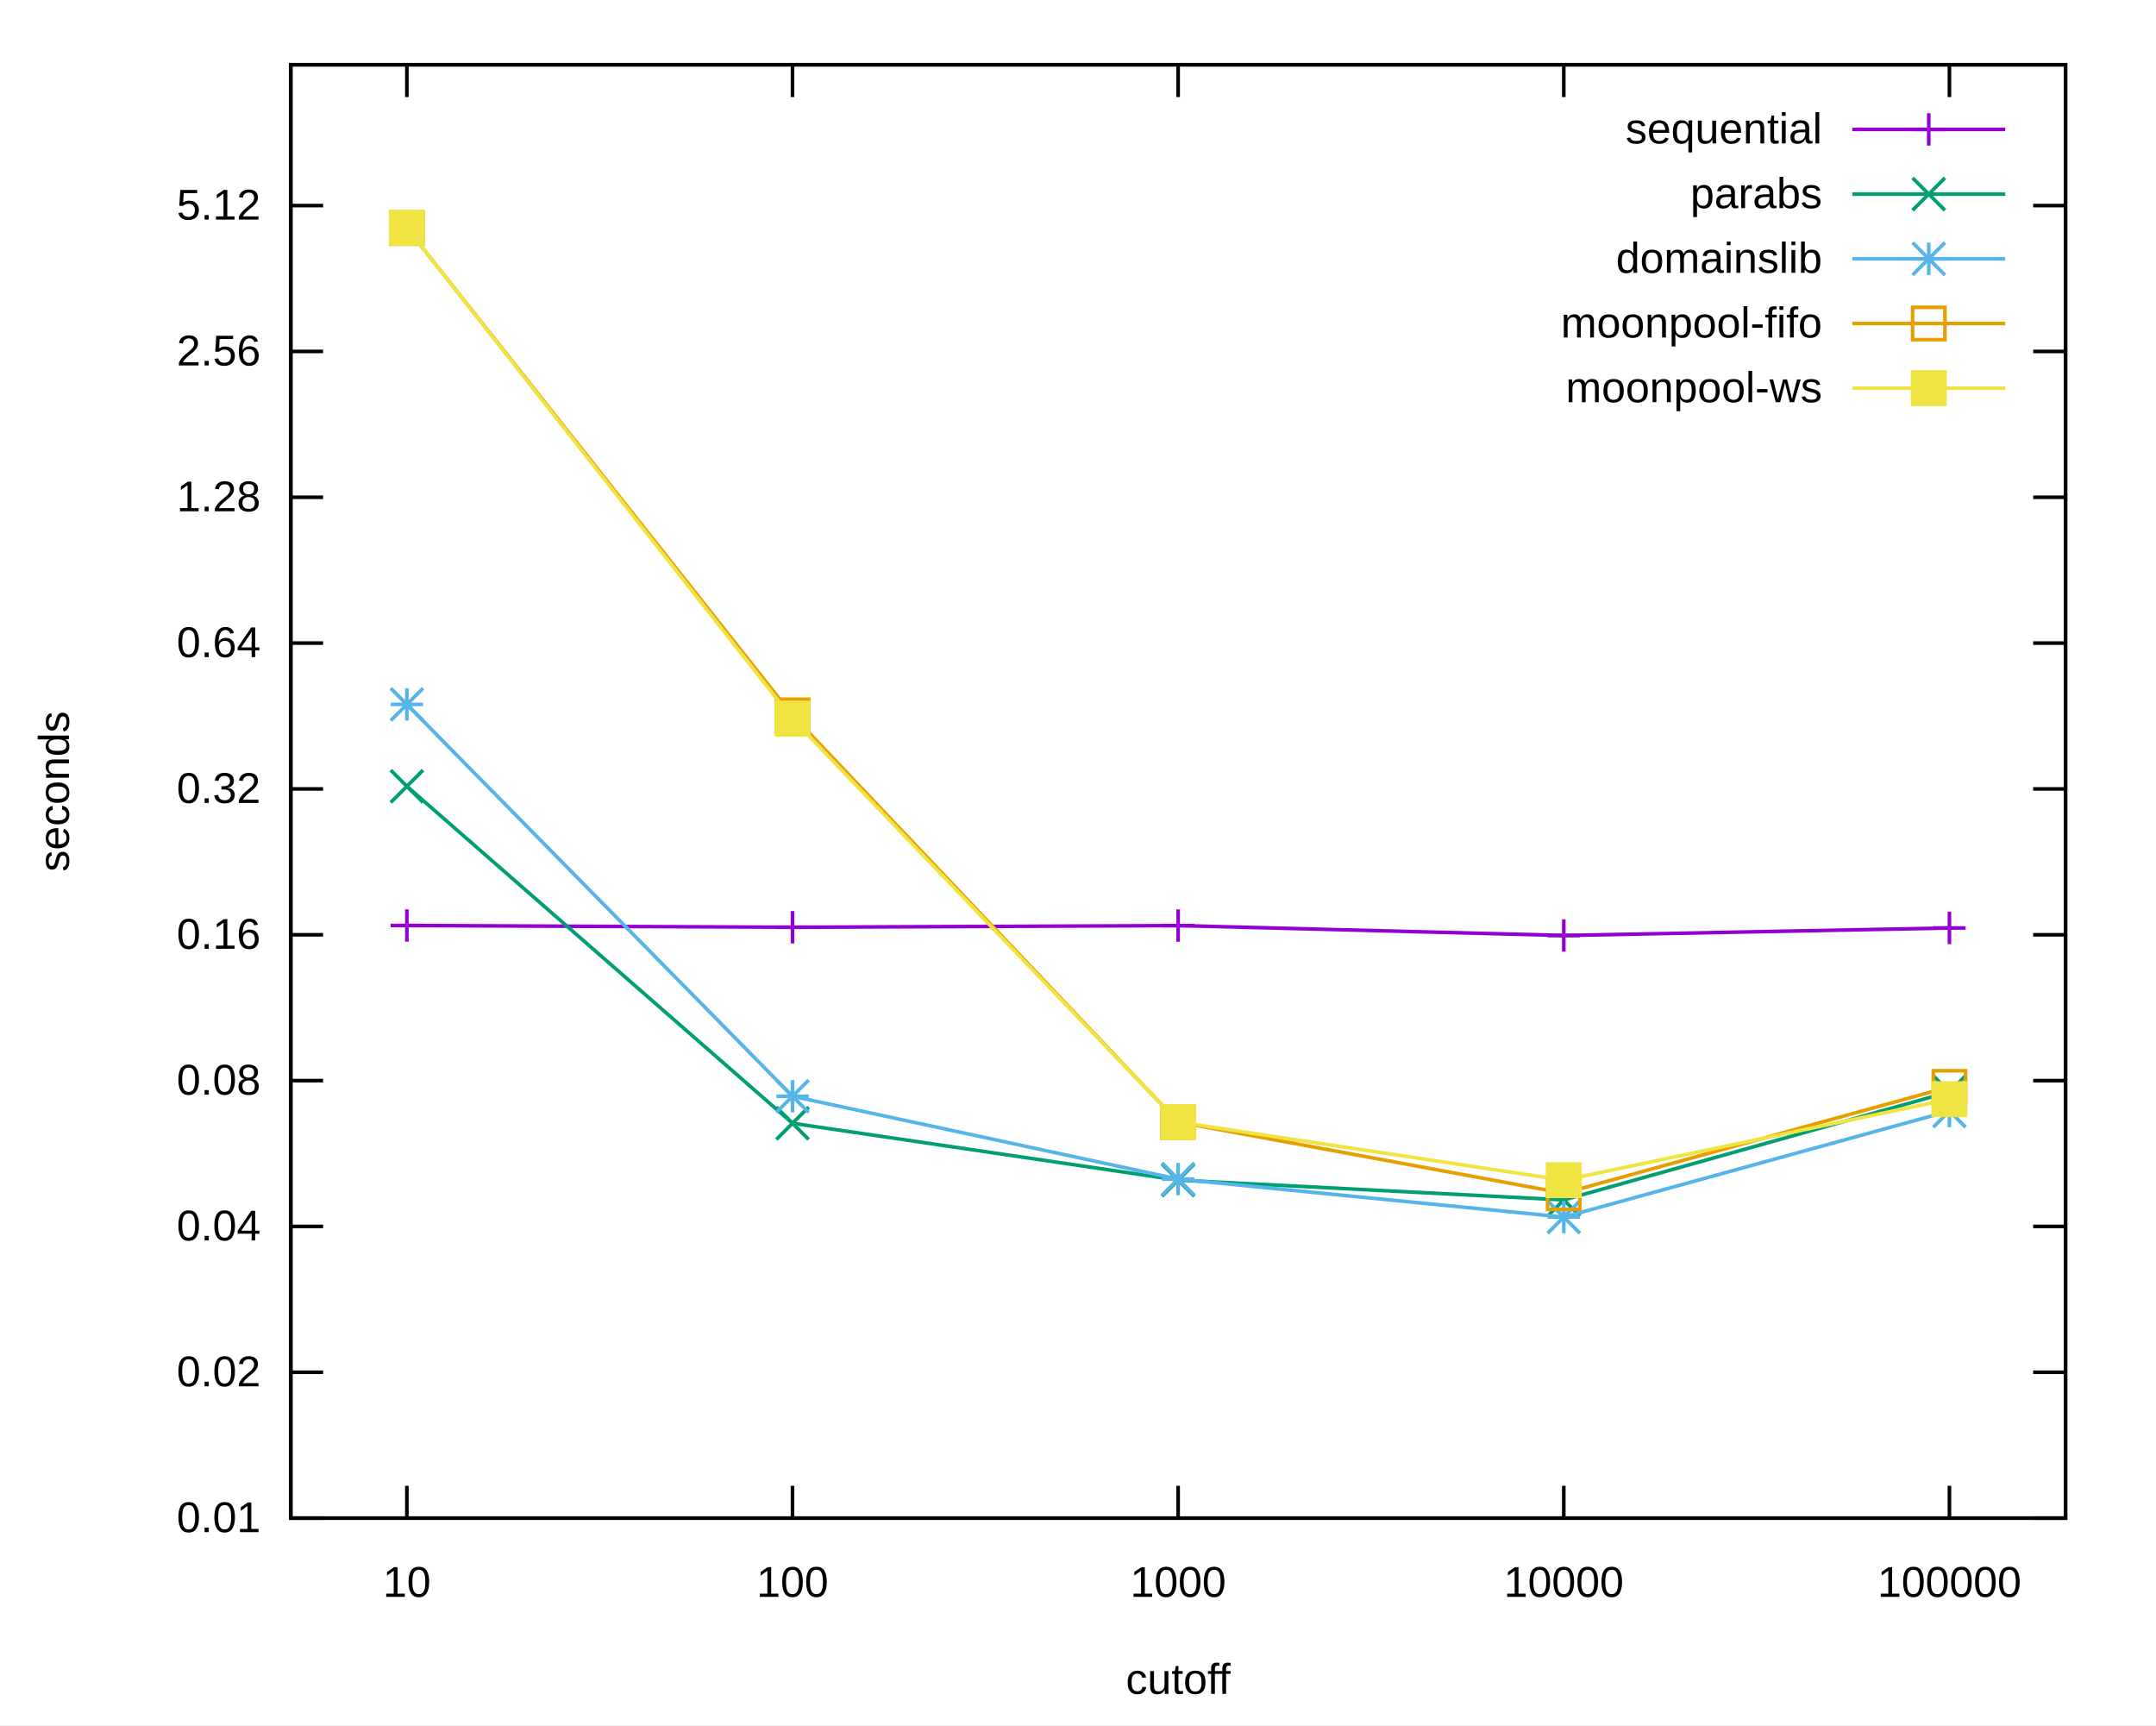
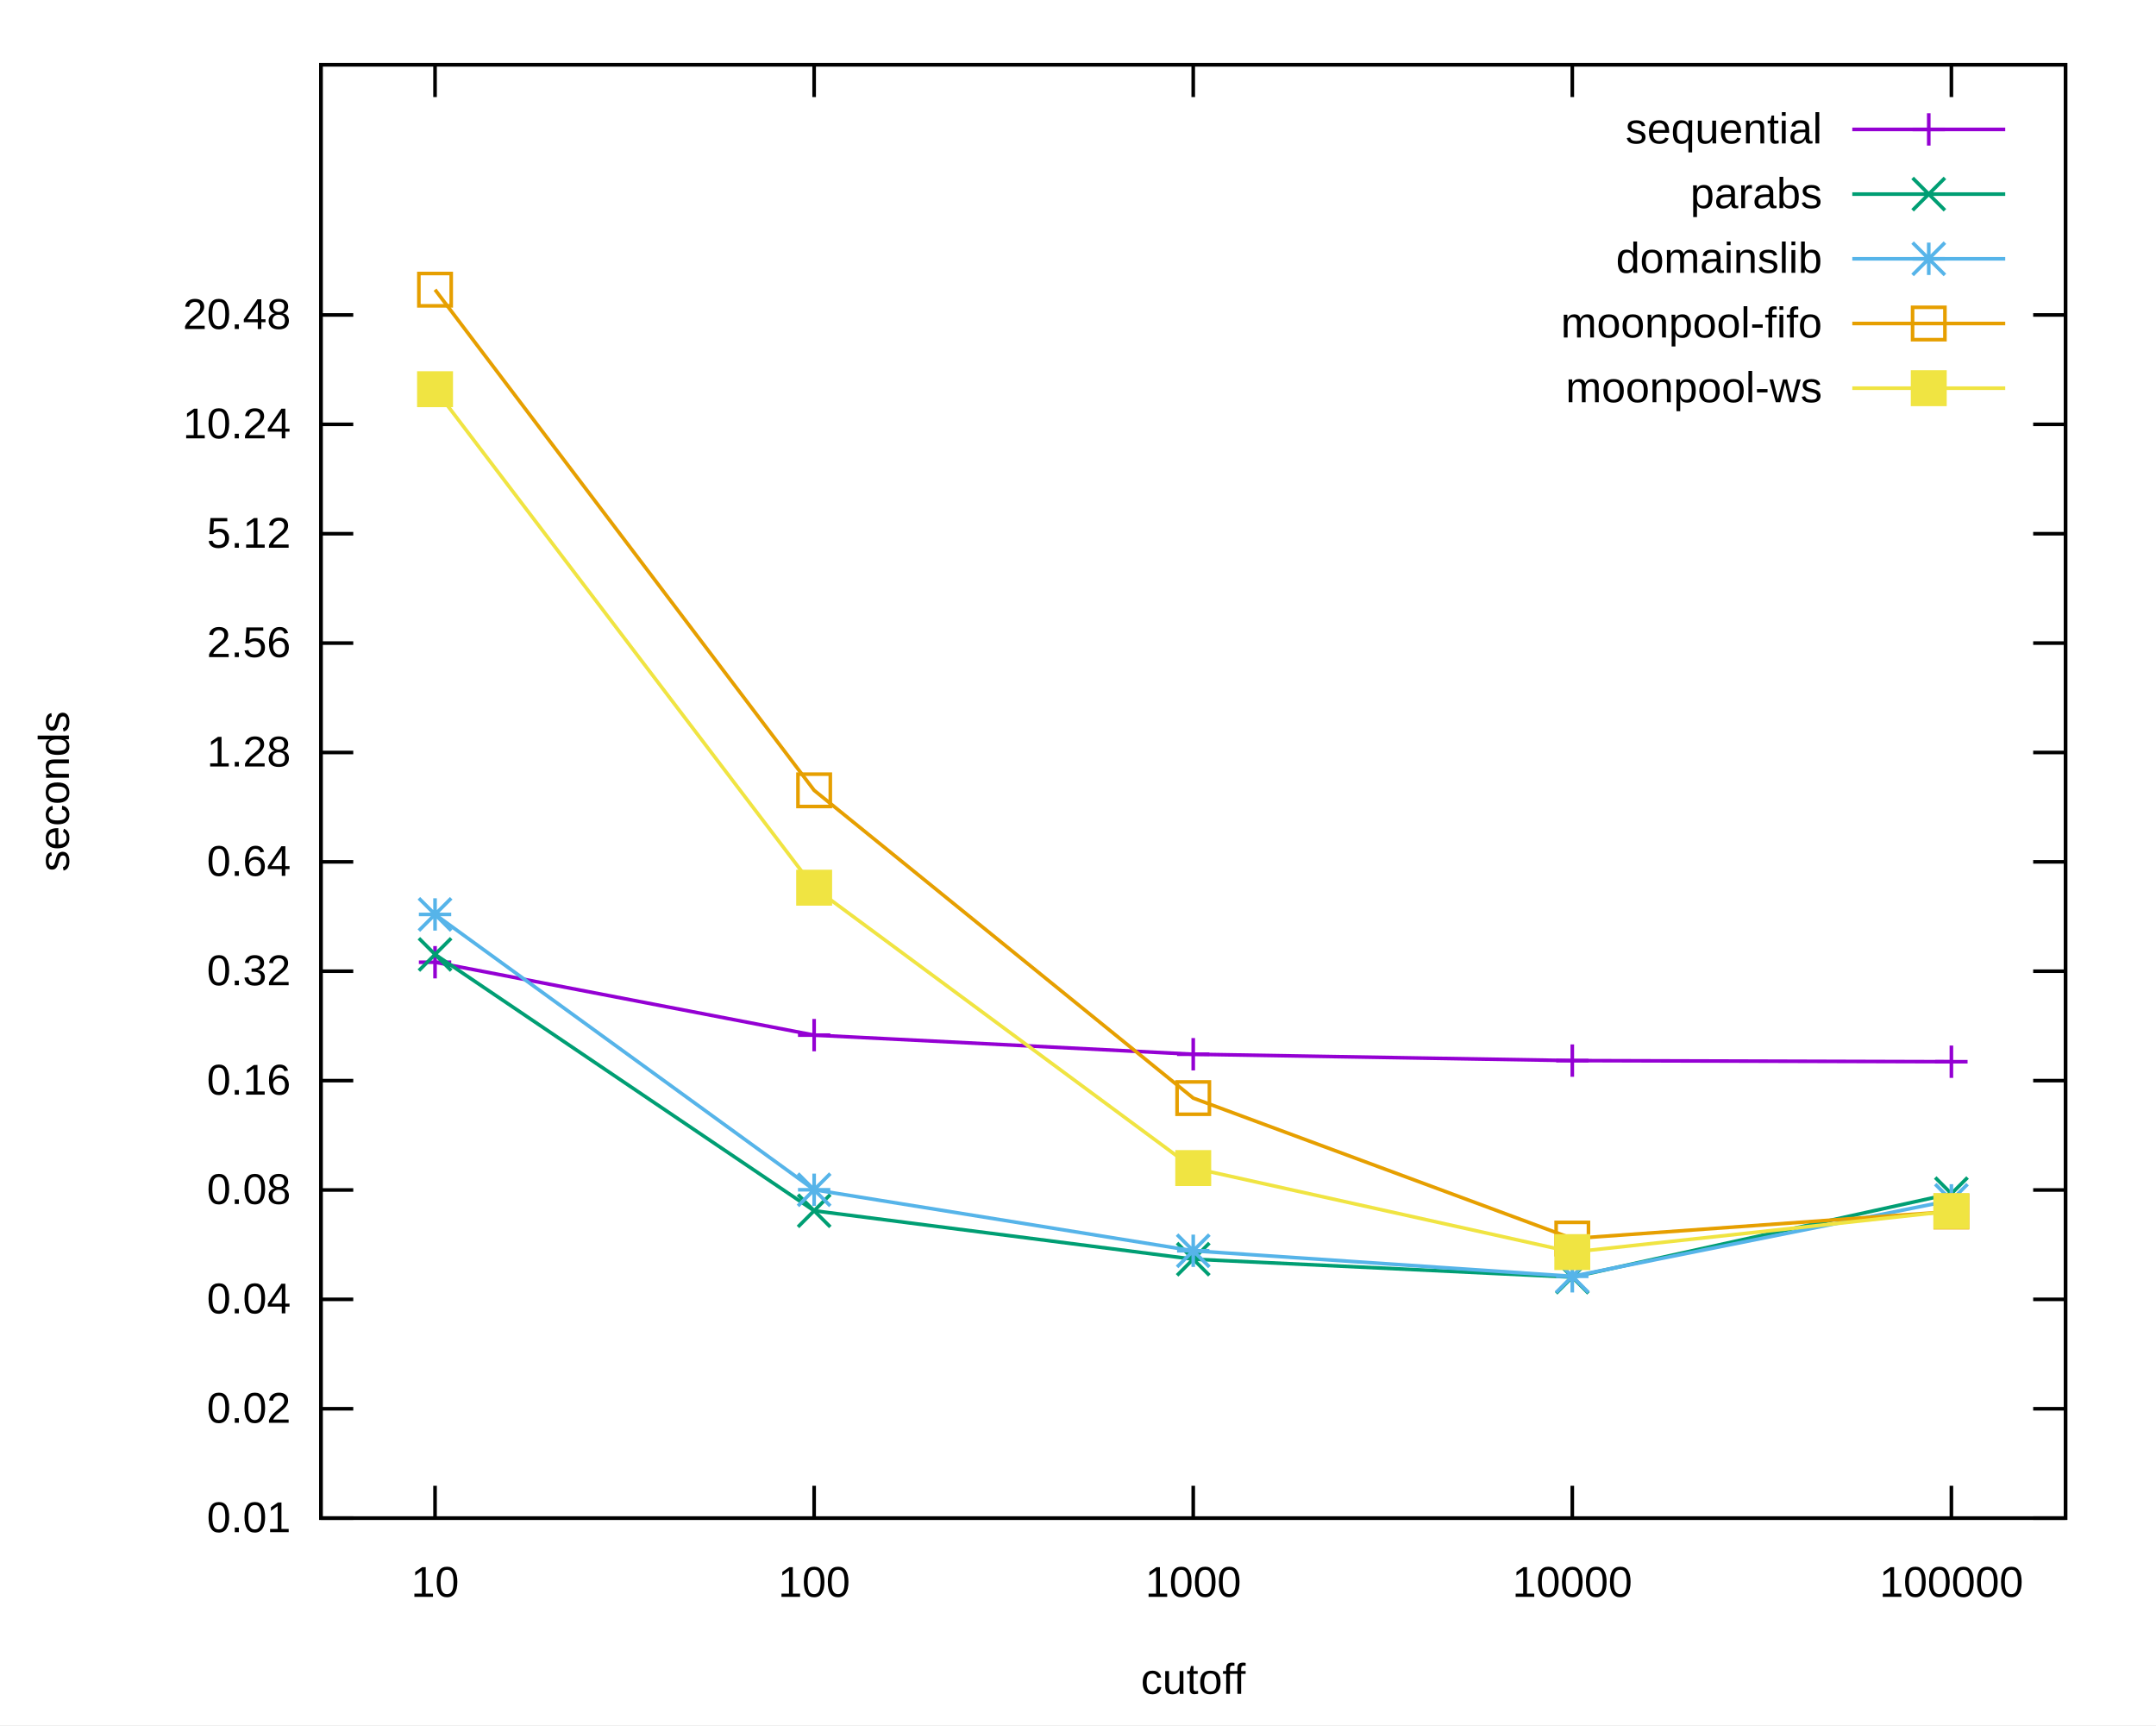
<svg xmlns="http://www.w3.org/2000/svg" xmlns:xlink="http://www.w3.org/1999/xlink" viewBox="0 0 600 480">
  <g id="gnuplot_canvas">
    <rect x="0" y="0" width="600" height="480" fill="#ffffff" />
    <defs>
      <circle id="gpDot" r="0.5" stroke-width="0.5" stroke="currentColor" />
      <path id="gpPt0" stroke-width="0.222" stroke="currentColor" d="M-1,0 h2 M0,-1 v2" />
      <path id="gpPt1" stroke-width="0.222" stroke="currentColor" d="M-1,-1 L1,1 M1,-1 L-1,1" />
      <path id="gpPt2" stroke-width="0.222" stroke="currentColor" d="M-1,0 L1,0 M0,-1 L0,1 M-1,-1 L1,1 M-1,1 L1,-1" />
      <rect id="gpPt3" stroke-width="0.222" stroke="currentColor" x="-1" y="-1" width="2" height="2" />
      <rect id="gpPt4" stroke-width="0.222" stroke="currentColor" fill="currentColor" x="-1" y="-1" width="2" height="2" />
      <circle id="gpPt5" stroke-width="0.222" stroke="currentColor" cx="0" cy="0" r="1" />
      <use xlink:href="#gpPt5" id="gpPt6" fill="currentColor" stroke="none" />
      <path id="gpPt7" stroke-width="0.222" stroke="currentColor" d="M0,-1.33 L-1.33,0.67 L1.33,0.67 z" />
      <use xlink:href="#gpPt7" id="gpPt8" fill="currentColor" stroke="none" />
      <use xlink:href="#gpPt7" id="gpPt9" stroke="currentColor" transform="rotate(180)" />
      <use xlink:href="#gpPt9" id="gpPt10" fill="currentColor" stroke="none" />
      <use xlink:href="#gpPt3" id="gpPt11" stroke="currentColor" transform="rotate(45)" />
      <use xlink:href="#gpPt11" id="gpPt12" fill="currentColor" stroke="none" />
      <path id="gpPt13" stroke-width="0.222" stroke="currentColor" d="M0,1.330 L1.265,0.411 L0.782,-1.067 L-0.782,-1.076 L-1.265,0.411 z" />
      <use xlink:href="#gpPt13" id="gpPt14" fill="currentColor" stroke="none" />
      <filter id="textbox" filterUnits="objectBoundingBox" x="0" y="0" height="1" width="1">
        <feFlood flood-color="#FFFFFF" flood-opacity="1" result="bgnd" />
        <feComposite in="SourceGraphic" in2="bgnd" operator="atop" />
      </filter>
      <filter id="greybox" filterUnits="objectBoundingBox" x="0" y="0" height="1" width="1">
        <feFlood flood-color="lightgrey" flood-opacity="1" result="grey" />
        <feComposite in="SourceGraphic" in2="grey" operator="atop" />
      </filter>
    </defs>
    <g fill="none" color="#FFFFFF" stroke="currentColor" stroke-width="1.00" stroke-linecap="butt" stroke-linejoin="miter">
</g>
    <g fill="none" color="black" stroke="currentColor" stroke-width="1.00" stroke-linecap="butt" stroke-linejoin="miter">
-       <path stroke="black" d="M80.92,422.40 L89.92,422.40 M574.82,422.40 L565.82,422.40  " />
-       <g transform="translate(72.53,426.30)" stroke="none" fill="black" font-family="Arial" font-size="12.00" text-anchor="end">
+       <path stroke="black" d="M89.31,422.40 L98.31,422.40 M574.82,422.40 L565.82,422.40  " />
+       <g transform="translate(80.92,426.30)" stroke="none" fill="black" font-family="Arial" font-size="12.00" text-anchor="end">
        <text>
          <tspan font-family="Arial"> 0.01</tspan>
        </text>
      </g>
    </g>
    <g fill="none" color="black" stroke="currentColor" stroke-width="1.00" stroke-linecap="butt" stroke-linejoin="miter">
-       <path stroke="black" d="M80.92,381.82 L89.92,381.82 M574.82,381.82 L565.82,381.82  " />
-       <g transform="translate(72.53,385.72)" stroke="none" fill="black" font-family="Arial" font-size="12.00" text-anchor="end">
+       <path stroke="black" d="M89.31,391.97 L98.31,391.97 M574.82,391.97 L565.82,391.97  " />
+       <g transform="translate(80.92,395.87)" stroke="none" fill="black" font-family="Arial" font-size="12.00" text-anchor="end">
        <text>
          <tspan font-family="Arial"> 0.02</tspan>
        </text>
      </g>
    </g>
    <g fill="none" color="black" stroke="currentColor" stroke-width="1.00" stroke-linecap="butt" stroke-linejoin="miter">
-       <path stroke="black" d="M80.92,341.24 L89.92,341.24 M574.82,341.24 L565.82,341.24  " />
-       <g transform="translate(72.53,345.14)" stroke="none" fill="black" font-family="Arial" font-size="12.00" text-anchor="end">
+       <path stroke="black" d="M89.31,361.53 L98.31,361.53 M574.82,361.53 L565.82,361.53  " />
+       <g transform="translate(80.92,365.43)" stroke="none" fill="black" font-family="Arial" font-size="12.00" text-anchor="end">
        <text>
          <tspan font-family="Arial"> 0.04</tspan>
        </text>
      </g>
    </g>
    <g fill="none" color="black" stroke="currentColor" stroke-width="1.00" stroke-linecap="butt" stroke-linejoin="miter">
-       <path stroke="black" d="M80.92,300.67 L89.92,300.67 M574.82,300.67 L565.82,300.67  " />
-       <g transform="translate(72.53,304.57)" stroke="none" fill="black" font-family="Arial" font-size="12.00" text-anchor="end">
+       <path stroke="black" d="M89.31,331.10 L98.31,331.10 M574.82,331.10 L565.82,331.10  " />
+       <g transform="translate(80.92,335.00)" stroke="none" fill="black" font-family="Arial" font-size="12.00" text-anchor="end">
        <text>
          <tspan font-family="Arial"> 0.08</tspan>
        </text>
      </g>
    </g>
    <g fill="none" color="black" stroke="currentColor" stroke-width="1.00" stroke-linecap="butt" stroke-linejoin="miter">
-       <path stroke="black" d="M80.92,260.09 L89.92,260.09 M574.82,260.09 L565.82,260.09  " />
-       <g transform="translate(72.53,263.99)" stroke="none" fill="black" font-family="Arial" font-size="12.00" text-anchor="end">
+       <path stroke="black" d="M89.31,300.67 L98.31,300.67 M574.82,300.67 L565.82,300.67  " />
+       <g transform="translate(80.92,304.57)" stroke="none" fill="black" font-family="Arial" font-size="12.00" text-anchor="end">
        <text>
          <tspan font-family="Arial"> 0.16</tspan>
        </text>
      </g>
    </g>
    <g fill="none" color="black" stroke="currentColor" stroke-width="1.00" stroke-linecap="butt" stroke-linejoin="miter">
-       <path stroke="black" d="M80.92,219.51 L89.92,219.51 M574.82,219.51 L565.82,219.51  " />
-       <g transform="translate(72.53,223.41)" stroke="none" fill="black" font-family="Arial" font-size="12.00" text-anchor="end">
+       <path stroke="black" d="M89.31,270.23 L98.31,270.23 M574.82,270.23 L565.82,270.23  " />
+       <g transform="translate(80.92,274.13)" stroke="none" fill="black" font-family="Arial" font-size="12.00" text-anchor="end">
        <text>
          <tspan font-family="Arial"> 0.32</tspan>
        </text>
      </g>
    </g>
    <g fill="none" color="black" stroke="currentColor" stroke-width="1.00" stroke-linecap="butt" stroke-linejoin="miter">
-       <path stroke="black" d="M80.92,178.93 L89.92,178.93 M574.82,178.93 L565.82,178.93  " />
-       <g transform="translate(72.53,182.83)" stroke="none" fill="black" font-family="Arial" font-size="12.00" text-anchor="end">
+       <path stroke="black" d="M89.31,239.80 L98.31,239.80 M574.82,239.80 L565.82,239.80  " />
+       <g transform="translate(80.92,243.70)" stroke="none" fill="black" font-family="Arial" font-size="12.00" text-anchor="end">
        <text>
          <tspan font-family="Arial"> 0.64</tspan>
        </text>
      </g>
    </g>
    <g fill="none" color="black" stroke="currentColor" stroke-width="1.00" stroke-linecap="butt" stroke-linejoin="miter">
-       <path stroke="black" d="M80.92,138.36 L89.92,138.36 M574.82,138.36 L565.82,138.36  " />
-       <g transform="translate(72.53,142.26)" stroke="none" fill="black" font-family="Arial" font-size="12.00" text-anchor="end">
+       <path stroke="black" d="M89.31,209.37 L98.31,209.37 M574.82,209.37 L565.82,209.37  " />
+       <g transform="translate(80.92,213.27)" stroke="none" fill="black" font-family="Arial" font-size="12.00" text-anchor="end">
        <text>
          <tspan font-family="Arial"> 1.28</tspan>
        </text>
      </g>
    </g>
    <g fill="none" color="black" stroke="currentColor" stroke-width="1.00" stroke-linecap="butt" stroke-linejoin="miter">
-       <path stroke="black" d="M80.92,97.78 L89.92,97.78 M574.82,97.78 L565.82,97.78  " />
-       <g transform="translate(72.53,101.68)" stroke="none" fill="black" font-family="Arial" font-size="12.00" text-anchor="end">
+       <path stroke="black" d="M89.31,178.93 L98.31,178.93 M574.82,178.93 L565.82,178.93  " />
+       <g transform="translate(80.92,182.83)" stroke="none" fill="black" font-family="Arial" font-size="12.00" text-anchor="end">
        <text>
          <tspan font-family="Arial"> 2.56</tspan>
        </text>
      </g>
    </g>
    <g fill="none" color="black" stroke="currentColor" stroke-width="1.00" stroke-linecap="butt" stroke-linejoin="miter">
-       <path stroke="black" d="M80.92,57.20 L89.92,57.20 M574.82,57.20 L565.82,57.20  " />
-       <g transform="translate(72.53,61.10)" stroke="none" fill="black" font-family="Arial" font-size="12.00" text-anchor="end">
+       <path stroke="black" d="M89.31,148.50 L98.31,148.50 M574.82,148.50 L565.82,148.50  " />
+       <g transform="translate(80.92,152.40)" stroke="none" fill="black" font-family="Arial" font-size="12.00" text-anchor="end">
        <text>
          <tspan font-family="Arial"> 5.12</tspan>
        </text>
      </g>
    </g>
    <g fill="none" color="black" stroke="currentColor" stroke-width="1.00" stroke-linecap="butt" stroke-linejoin="miter">
-       <path stroke="black" d="M113.23,422.40 L113.23,413.40 M113.23,18.01 L113.23,27.01  " />
-       <g transform="translate(113.23,444.30)" stroke="none" fill="black" font-family="Arial" font-size="12.00" text-anchor="middle">
+       <path stroke="black" d="M89.31,118.07 L98.31,118.07 M574.82,118.07 L565.82,118.07  " />
+       <g transform="translate(80.92,121.97)" stroke="none" fill="black" font-family="Arial" font-size="12.00" text-anchor="end">
+         <text>
+           <tspan font-family="Arial"> 10.24</tspan>
+         </text>
+       </g>
+     </g>
+     <g fill="none" color="black" stroke="currentColor" stroke-width="1.00" stroke-linecap="butt" stroke-linejoin="miter">
+       <path stroke="black" d="M89.31,87.63 L98.31,87.63 M574.82,87.63 L565.82,87.63  " />
+       <g transform="translate(80.92,91.53)" stroke="none" fill="black" font-family="Arial" font-size="12.00" text-anchor="end">
+         <text>
+           <tspan font-family="Arial"> 20.48</tspan>
+         </text>
+       </g>
+     </g>
+     <g fill="none" color="black" stroke="currentColor" stroke-width="1.00" stroke-linecap="butt" stroke-linejoin="miter">
+       <path stroke="black" d="M121.07,422.40 L121.07,413.40 M121.07,18.01 L121.07,27.01  " />
+       <g transform="translate(121.07,444.30)" stroke="none" fill="black" font-family="Arial" font-size="12.00" text-anchor="middle">
        <text>
          <tspan font-family="Arial"> 10</tspan>
        </text>
      </g>
    </g>
    <g fill="none" color="black" stroke="currentColor" stroke-width="1.00" stroke-linecap="butt" stroke-linejoin="miter">
-       <path stroke="black" d="M220.55,422.40 L220.55,413.40 M220.55,18.01 L220.55,27.01  " />
-       <g transform="translate(220.55,444.30)" stroke="none" fill="black" font-family="Arial" font-size="12.00" text-anchor="middle">
+       <path stroke="black" d="M226.57,422.40 L226.57,413.40 M226.57,18.01 L226.57,27.01  " />
+       <g transform="translate(226.57,444.30)" stroke="none" fill="black" font-family="Arial" font-size="12.00" text-anchor="middle">
        <text>
          <tspan font-family="Arial"> 100</tspan>
        </text>
      </g>
    </g>
    <g fill="none" color="black" stroke="currentColor" stroke-width="1.00" stroke-linecap="butt" stroke-linejoin="miter">
-       <path stroke="black" d="M327.87,422.40 L327.87,413.40 M327.87,18.01 L327.87,27.01  " />
-       <g transform="translate(327.87,444.30)" stroke="none" fill="black" font-family="Arial" font-size="12.00" text-anchor="middle">
+       <path stroke="black" d="M332.07,422.40 L332.07,413.40 M332.07,18.01 L332.07,27.01  " />
+       <g transform="translate(332.07,444.30)" stroke="none" fill="black" font-family="Arial" font-size="12.00" text-anchor="middle">
        <text>
          <tspan font-family="Arial"> 1000</tspan>
        </text>
      </g>
    </g>
    <g fill="none" color="black" stroke="currentColor" stroke-width="1.00" stroke-linecap="butt" stroke-linejoin="miter">
-       <path stroke="black" d="M435.19,422.40 L435.19,413.40 M435.19,18.01 L435.19,27.01  " />
-       <g transform="translate(435.19,444.30)" stroke="none" fill="black" font-family="Arial" font-size="12.00" text-anchor="middle">
+       <path stroke="black" d="M437.56,422.40 L437.56,413.40 M437.56,18.01 L437.56,27.01  " />
+       <g transform="translate(437.56,444.30)" stroke="none" fill="black" font-family="Arial" font-size="12.00" text-anchor="middle">
        <text>
          <tspan font-family="Arial"> 10000</tspan>
        </text>
      </g>
    </g>
    <g fill="none" color="black" stroke="currentColor" stroke-width="1.00" stroke-linecap="butt" stroke-linejoin="miter">
-       <path stroke="black" d="M542.51,422.40 L542.51,413.40 M542.51,18.01 L542.51,27.01  " />
-       <g transform="translate(542.51,444.30)" stroke="none" fill="black" font-family="Arial" font-size="12.00" text-anchor="middle">
+       <path stroke="black" d="M543.06,422.40 L543.06,413.40 M543.06,18.01 L543.06,27.01  " />
+       <g transform="translate(543.06,444.30)" stroke="none" fill="black" font-family="Arial" font-size="12.00" text-anchor="middle">
        <text>
          <tspan font-family="Arial"> 100000</tspan>
        </text>
      </g>
    </g>
    <g fill="none" color="black" stroke="currentColor" stroke-width="1.00" stroke-linecap="butt" stroke-linejoin="miter">
</g>
    <g fill="none" color="black" stroke="currentColor" stroke-width="1.00" stroke-linecap="butt" stroke-linejoin="miter">
-       <path stroke="black" d="M80.92,18.01 L80.92,422.40 L574.82,422.40 L574.82,18.01 L80.92,18.01 Z  " />
+       <path stroke="black" d="M89.31,18.01 L89.31,422.40 L574.82,422.40 L574.82,18.01 L89.31,18.01 Z  " />
    </g>
    <g fill="none" color="black" stroke="currentColor" stroke-width="1.00" stroke-linecap="butt" stroke-linejoin="miter">
</g>
    <g id="gnuplot_plot_1">
      <g fill="none" color="black" stroke="currentColor" stroke-width="1.00" stroke-linecap="butt" stroke-linejoin="miter">
        <g transform="translate(507.09,39.91)" stroke="none" fill="black" font-family="Arial" font-size="12.00" text-anchor="end">
          <text>
            <tspan font-family="Arial">sequential</tspan>
          </text>
        </g>
      </g>
      <g fill="none" color="black" stroke="currentColor" stroke-width="1.00" stroke-linecap="butt" stroke-linejoin="miter">
-         <path stroke="rgb(148,   0, 211)" d="M515.48,36.01 L558.04,36.01 M113.23,257.51 L220.55,258.00 L327.87,257.53 L435.19,260.29 L542.51,258.20  " />
-         <use xlink:href="#gpPt0" transform="translate(113.23,257.51) scale(4.50)" color="rgb(148,   0, 211)" />
-         <use xlink:href="#gpPt0" transform="translate(220.55,258.00) scale(4.50)" color="rgb(148,   0, 211)" />
-         <use xlink:href="#gpPt0" transform="translate(327.87,257.53) scale(4.50)" color="rgb(148,   0, 211)" />
-         <use xlink:href="#gpPt0" transform="translate(435.19,260.29) scale(4.50)" color="rgb(148,   0, 211)" />
-         <use xlink:href="#gpPt0" transform="translate(542.51,258.20) scale(4.50)" color="rgb(148,   0, 211)" />
+         <path stroke="rgb(148,   0, 211)" d="M515.48,36.01 L558.04,36.01 M121.07,267.73 L226.57,288.01 L332.07,293.33 L437.56,295.10 L543.06,295.41  " />
+         <use xlink:href="#gpPt0" transform="translate(121.07,267.73) scale(4.50)" color="rgb(148,   0, 211)" />
+         <use xlink:href="#gpPt0" transform="translate(226.57,288.01) scale(4.50)" color="rgb(148,   0, 211)" />
+         <use xlink:href="#gpPt0" transform="translate(332.07,293.33) scale(4.50)" color="rgb(148,   0, 211)" />
+         <use xlink:href="#gpPt0" transform="translate(437.56,295.10) scale(4.50)" color="rgb(148,   0, 211)" />
+         <use xlink:href="#gpPt0" transform="translate(543.06,295.41) scale(4.50)" color="rgb(148,   0, 211)" />
        <use xlink:href="#gpPt0" transform="translate(536.76,36.01) scale(4.50)" color="rgb(148,   0, 211)" />
      </g>
    </g>
    <g id="gnuplot_plot_2">
      <g fill="none" color="black" stroke="currentColor" stroke-width="1.00" stroke-linecap="butt" stroke-linejoin="miter">
        <g transform="translate(507.09,57.91)" stroke="none" fill="black" font-family="Arial" font-size="12.00" text-anchor="end">
          <text>
            <tspan font-family="Arial">parabs</tspan>
          </text>
        </g>
      </g>
      <g fill="none" color="black" stroke="currentColor" stroke-width="1.00" stroke-linecap="butt" stroke-linejoin="miter">
-         <path stroke="rgb(  0, 158, 115)" d="M515.48,54.01 L558.04,54.01 M113.23,218.78 L220.55,312.54 L327.87,328.35 L435.19,333.86 L542.51,303.82  " />
-         <use xlink:href="#gpPt1" transform="translate(113.23,218.78) scale(4.50)" color="rgb(  0, 158, 115)" />
-         <use xlink:href="#gpPt1" transform="translate(220.55,312.54) scale(4.50)" color="rgb(  0, 158, 115)" />
-         <use xlink:href="#gpPt1" transform="translate(327.87,328.35) scale(4.50)" color="rgb(  0, 158, 115)" />
-         <use xlink:href="#gpPt1" transform="translate(435.19,333.86) scale(4.50)" color="rgb(  0, 158, 115)" />
-         <use xlink:href="#gpPt1" transform="translate(542.51,303.82) scale(4.50)" color="rgb(  0, 158, 115)" />
+         <path stroke="rgb(  0, 158, 115)" d="M515.48,54.01 L558.04,54.01 M121.07,265.56 L226.57,336.88 L332.07,350.35 L437.56,355.35 L543.06,332.13  " />
+         <use xlink:href="#gpPt1" transform="translate(121.07,265.56) scale(4.50)" color="rgb(  0, 158, 115)" />
+         <use xlink:href="#gpPt1" transform="translate(226.57,336.88) scale(4.50)" color="rgb(  0, 158, 115)" />
+         <use xlink:href="#gpPt1" transform="translate(332.07,350.35) scale(4.50)" color="rgb(  0, 158, 115)" />
+         <use xlink:href="#gpPt1" transform="translate(437.56,355.35) scale(4.50)" color="rgb(  0, 158, 115)" />
+         <use xlink:href="#gpPt1" transform="translate(543.06,332.13) scale(4.50)" color="rgb(  0, 158, 115)" />
        <use xlink:href="#gpPt1" transform="translate(536.76,54.01) scale(4.50)" color="rgb(  0, 158, 115)" />
      </g>
    </g>
    <g id="gnuplot_plot_3">
      <g fill="none" color="black" stroke="currentColor" stroke-width="1.00" stroke-linecap="butt" stroke-linejoin="miter">
        <g transform="translate(507.09,75.91)" stroke="none" fill="black" font-family="Arial" font-size="12.00" text-anchor="end">
          <text>
            <tspan font-family="Arial">domainslib</tspan>
          </text>
        </g>
      </g>
      <g fill="none" color="black" stroke="currentColor" stroke-width="1.00" stroke-linecap="butt" stroke-linejoin="miter">
-         <path stroke="rgb( 86, 180, 233)" d="M515.48,72.01 L558.04,72.01 M113.23,196.00 L220.55,305.02 L327.87,328.07 L435.19,338.64 L542.51,309.13  " />
-         <use xlink:href="#gpPt2" transform="translate(113.23,196.00) scale(4.50)" color="rgb( 86, 180, 233)" />
-         <use xlink:href="#gpPt2" transform="translate(220.55,305.02) scale(4.50)" color="rgb( 86, 180, 233)" />
-         <use xlink:href="#gpPt2" transform="translate(327.87,328.07) scale(4.50)" color="rgb( 86, 180, 233)" />
-         <use xlink:href="#gpPt2" transform="translate(435.19,338.64) scale(4.50)" color="rgb( 86, 180, 233)" />
-         <use xlink:href="#gpPt2" transform="translate(542.51,309.13) scale(4.50)" color="rgb( 86, 180, 233)" />
+         <path stroke="rgb( 86, 180, 233)" d="M515.48,72.01 L558.04,72.01 M121.07,254.43 L226.57,331.04 L332.07,348.02 L437.56,355.12 L543.06,333.99  " />
+         <use xlink:href="#gpPt2" transform="translate(121.07,254.43) scale(4.50)" color="rgb( 86, 180, 233)" />
+         <use xlink:href="#gpPt2" transform="translate(226.57,331.04) scale(4.50)" color="rgb( 86, 180, 233)" />
+         <use xlink:href="#gpPt2" transform="translate(332.07,348.02) scale(4.50)" color="rgb( 86, 180, 233)" />
+         <use xlink:href="#gpPt2" transform="translate(437.56,355.12) scale(4.50)" color="rgb( 86, 180, 233)" />
+         <use xlink:href="#gpPt2" transform="translate(543.06,333.99) scale(4.50)" color="rgb( 86, 180, 233)" />
        <use xlink:href="#gpPt2" transform="translate(536.76,72.01) scale(4.50)" color="rgb( 86, 180, 233)" />
      </g>
    </g>
    <g id="gnuplot_plot_4">
      <g fill="none" color="black" stroke="currentColor" stroke-width="1.00" stroke-linecap="butt" stroke-linejoin="miter">
        <g transform="translate(507.09,93.91)" stroke="none" fill="black" font-family="Arial" font-size="12.00" text-anchor="end">
          <text>
            <tspan font-family="Arial">moonpool-fifo</tspan>
          </text>
        </g>
      </g>
      <g fill="none" color="black" stroke="currentColor" stroke-width="1.00" stroke-linecap="butt" stroke-linejoin="miter">
-         <path stroke="rgb(230, 159,   0)" d="M515.48,90.01 L558.04,90.01 M113.23,63.45 L220.55,199.04 L327.87,312.19 L435.19,332.00 L542.51,302.42  " />
-         <use xlink:href="#gpPt3" transform="translate(113.23,63.45) scale(4.50)" color="rgb(230, 159,   0)" />
-         <use xlink:href="#gpPt3" transform="translate(220.55,199.04) scale(4.50)" color="rgb(230, 159,   0)" />
-         <use xlink:href="#gpPt3" transform="translate(327.87,312.19) scale(4.50)" color="rgb(230, 159,   0)" />
-         <use xlink:href="#gpPt3" transform="translate(435.19,332.00) scale(4.50)" color="rgb(230, 159,   0)" />
-         <use xlink:href="#gpPt3" transform="translate(542.51,302.42) scale(4.50)" color="rgb(230, 159,   0)" />
+         <path stroke="rgb(230, 159,   0)" d="M515.48,90.01 L558.04,90.01 M121.07,80.60 L226.57,219.90 L332.07,305.53 L437.56,344.61 L543.06,337.09  " />
+         <use xlink:href="#gpPt3" transform="translate(121.07,80.60) scale(4.50)" color="rgb(230, 159,   0)" />
+         <use xlink:href="#gpPt3" transform="translate(226.57,219.90) scale(4.50)" color="rgb(230, 159,   0)" />
+         <use xlink:href="#gpPt3" transform="translate(332.07,305.53) scale(4.50)" color="rgb(230, 159,   0)" />
+         <use xlink:href="#gpPt3" transform="translate(437.56,344.61) scale(4.50)" color="rgb(230, 159,   0)" />
+         <use xlink:href="#gpPt3" transform="translate(543.06,337.09) scale(4.50)" color="rgb(230, 159,   0)" />
        <use xlink:href="#gpPt3" transform="translate(536.76,90.01) scale(4.50)" color="rgb(230, 159,   0)" />
      </g>
    </g>
    <g id="gnuplot_plot_5">
      <g fill="none" color="black" stroke="currentColor" stroke-width="1.00" stroke-linecap="butt" stroke-linejoin="miter">
        <g transform="translate(507.09,111.91)" stroke="none" fill="black" font-family="Arial" font-size="12.00" text-anchor="end">
          <text>
            <tspan font-family="Arial">moonpool-ws</tspan>
          </text>
        </g>
      </g>
      <g fill="none" color="black" stroke="currentColor" stroke-width="1.00" stroke-linecap="butt" stroke-linejoin="miter">
-         <path stroke="rgb(240, 228,  66)" d="M515.48,108.01 L558.04,108.01 M113.23,63.38 L220.55,199.99 L327.87,312.19 L435.19,328.37 L542.51,305.83  " />
-         <use xlink:href="#gpPt4" transform="translate(113.23,63.38) scale(4.50)" color="rgb(240, 228,  66)" />
-         <use xlink:href="#gpPt4" transform="translate(220.55,199.99) scale(4.50)" color="rgb(240, 228,  66)" />
-         <use xlink:href="#gpPt4" transform="translate(327.87,312.19) scale(4.50)" color="rgb(240, 228,  66)" />
-         <use xlink:href="#gpPt4" transform="translate(435.19,328.37) scale(4.50)" color="rgb(240, 228,  66)" />
-         <use xlink:href="#gpPt4" transform="translate(542.51,305.83) scale(4.50)" color="rgb(240, 228,  66)" />
+         <path stroke="rgb(240, 228,  66)" d="M515.48,108.01 L558.04,108.01 M121.07,108.29 L226.57,246.99 L332.07,325.00 L437.56,348.38 L543.06,336.97  " />
+         <use xlink:href="#gpPt4" transform="translate(121.07,108.29) scale(4.50)" color="rgb(240, 228,  66)" />
+         <use xlink:href="#gpPt4" transform="translate(226.57,246.99) scale(4.50)" color="rgb(240, 228,  66)" />
+         <use xlink:href="#gpPt4" transform="translate(332.07,325.00) scale(4.50)" color="rgb(240, 228,  66)" />
+         <use xlink:href="#gpPt4" transform="translate(437.56,348.38) scale(4.50)" color="rgb(240, 228,  66)" />
+         <use xlink:href="#gpPt4" transform="translate(543.06,336.97) scale(4.50)" color="rgb(240, 228,  66)" />
        <use xlink:href="#gpPt4" transform="translate(536.76,108.01) scale(4.50)" color="rgb(240, 228,  66)" />
      </g>
    </g>
    <g fill="none" color="#FFFFFF" stroke="rgb(240, 228,  66)" stroke-width="2.00" stroke-linecap="butt" stroke-linejoin="miter">
</g>
    <g fill="none" color="black" stroke="currentColor" stroke-width="2.00" stroke-linecap="butt" stroke-linejoin="miter">
</g>
    <g fill="none" color="black" stroke="black" stroke-width="1.00" stroke-linecap="butt" stroke-linejoin="miter">
</g>
    <g fill="none" color="black" stroke="currentColor" stroke-width="1.00" stroke-linecap="butt" stroke-linejoin="miter">
-       <path stroke="black" d="M80.92,18.01 L80.92,422.40 L574.82,422.40 L574.82,18.01 L80.92,18.01 Z  " />
+       <path stroke="black" d="M89.31,18.01 L89.31,422.40 L574.82,422.40 L574.82,18.01 L89.31,18.01 Z  " />
      <g transform="translate(19.18,220.21) rotate(270.00)" stroke="none" fill="black" font-family="Arial" font-size="12.00" text-anchor="middle">
        <text>
          <tspan font-family="Arial">seconds</tspan>
        </text>
      </g>
    </g>
    <g fill="none" color="black" stroke="currentColor" stroke-width="1.00" stroke-linecap="butt" stroke-linejoin="miter">
-       <g transform="translate(327.87,471.30)" stroke="none" fill="black" font-family="Arial" font-size="12.00" text-anchor="middle">
+       <g transform="translate(332.06,471.30)" stroke="none" fill="black" font-family="Arial" font-size="12.00" text-anchor="middle">
        <text>
          <tspan font-family="Arial">cutoff</tspan>
        </text>
      </g>
    </g>
    <g fill="none" color="black" stroke="currentColor" stroke-width="1.00" stroke-linecap="butt" stroke-linejoin="miter">
</g>
    <g fill="none" color="black" stroke="currentColor" stroke-width="1.00" stroke-linecap="butt" stroke-linejoin="miter">
</g>
  </g>
</svg>
